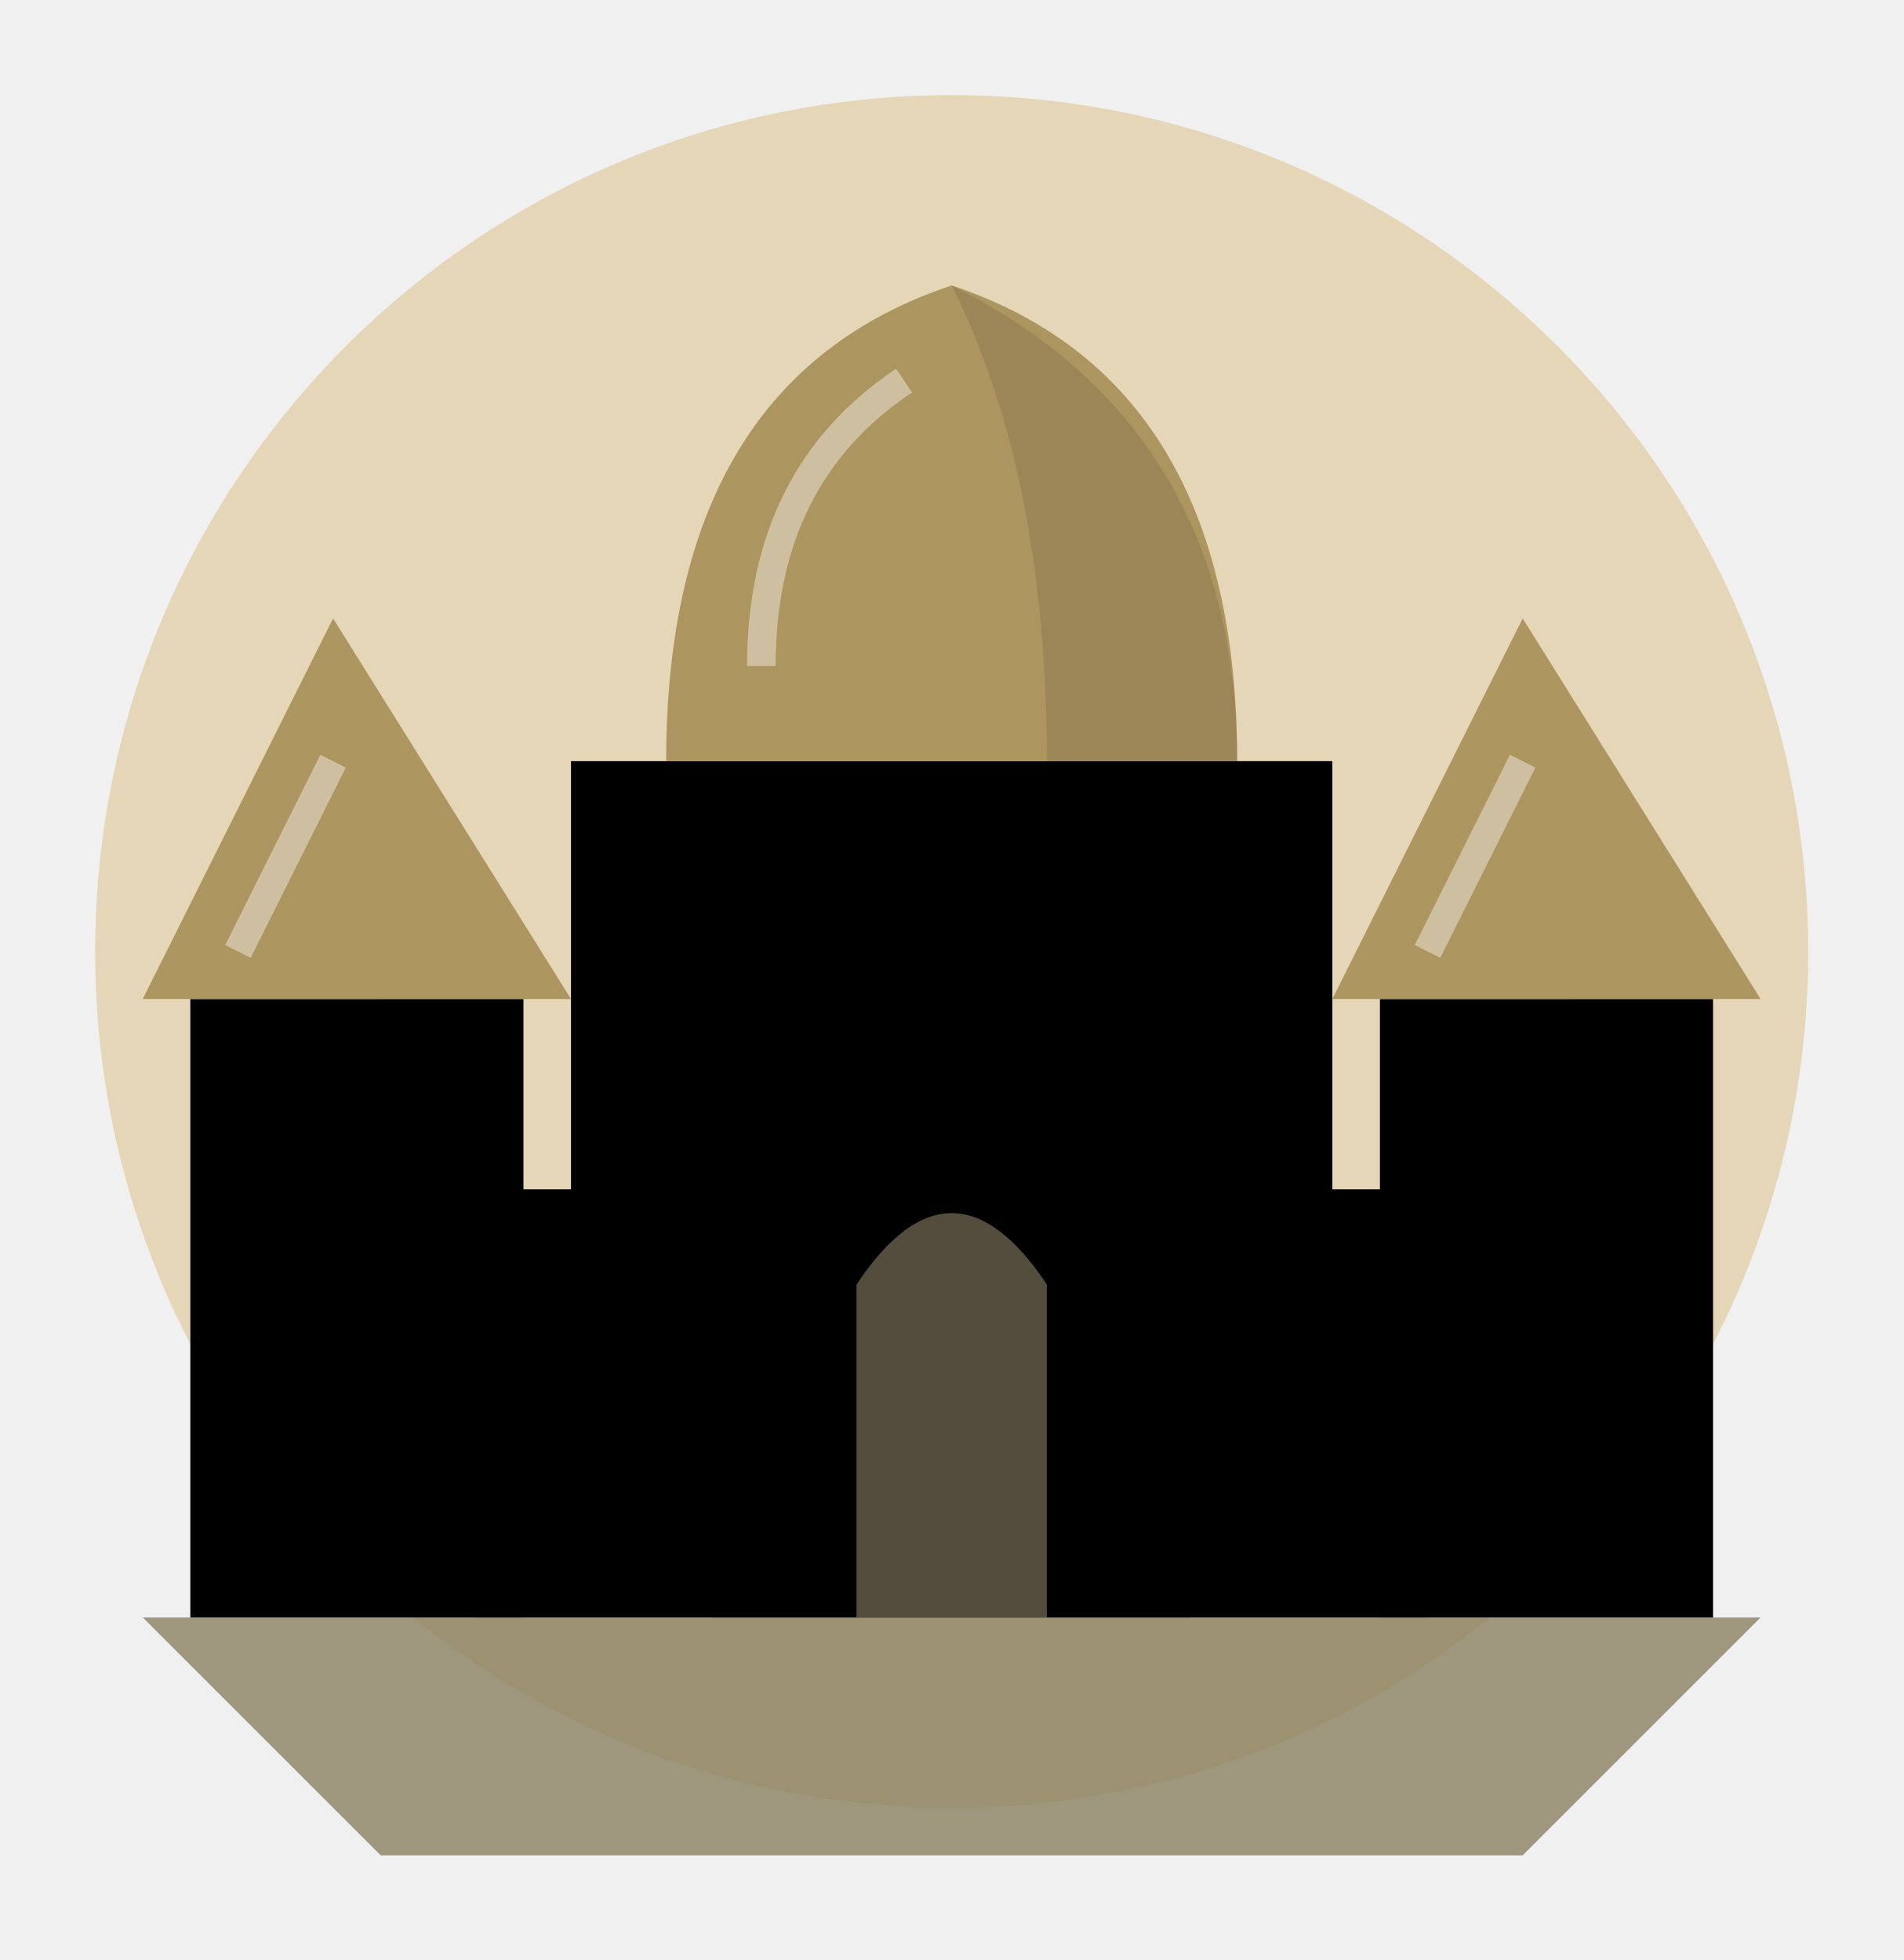
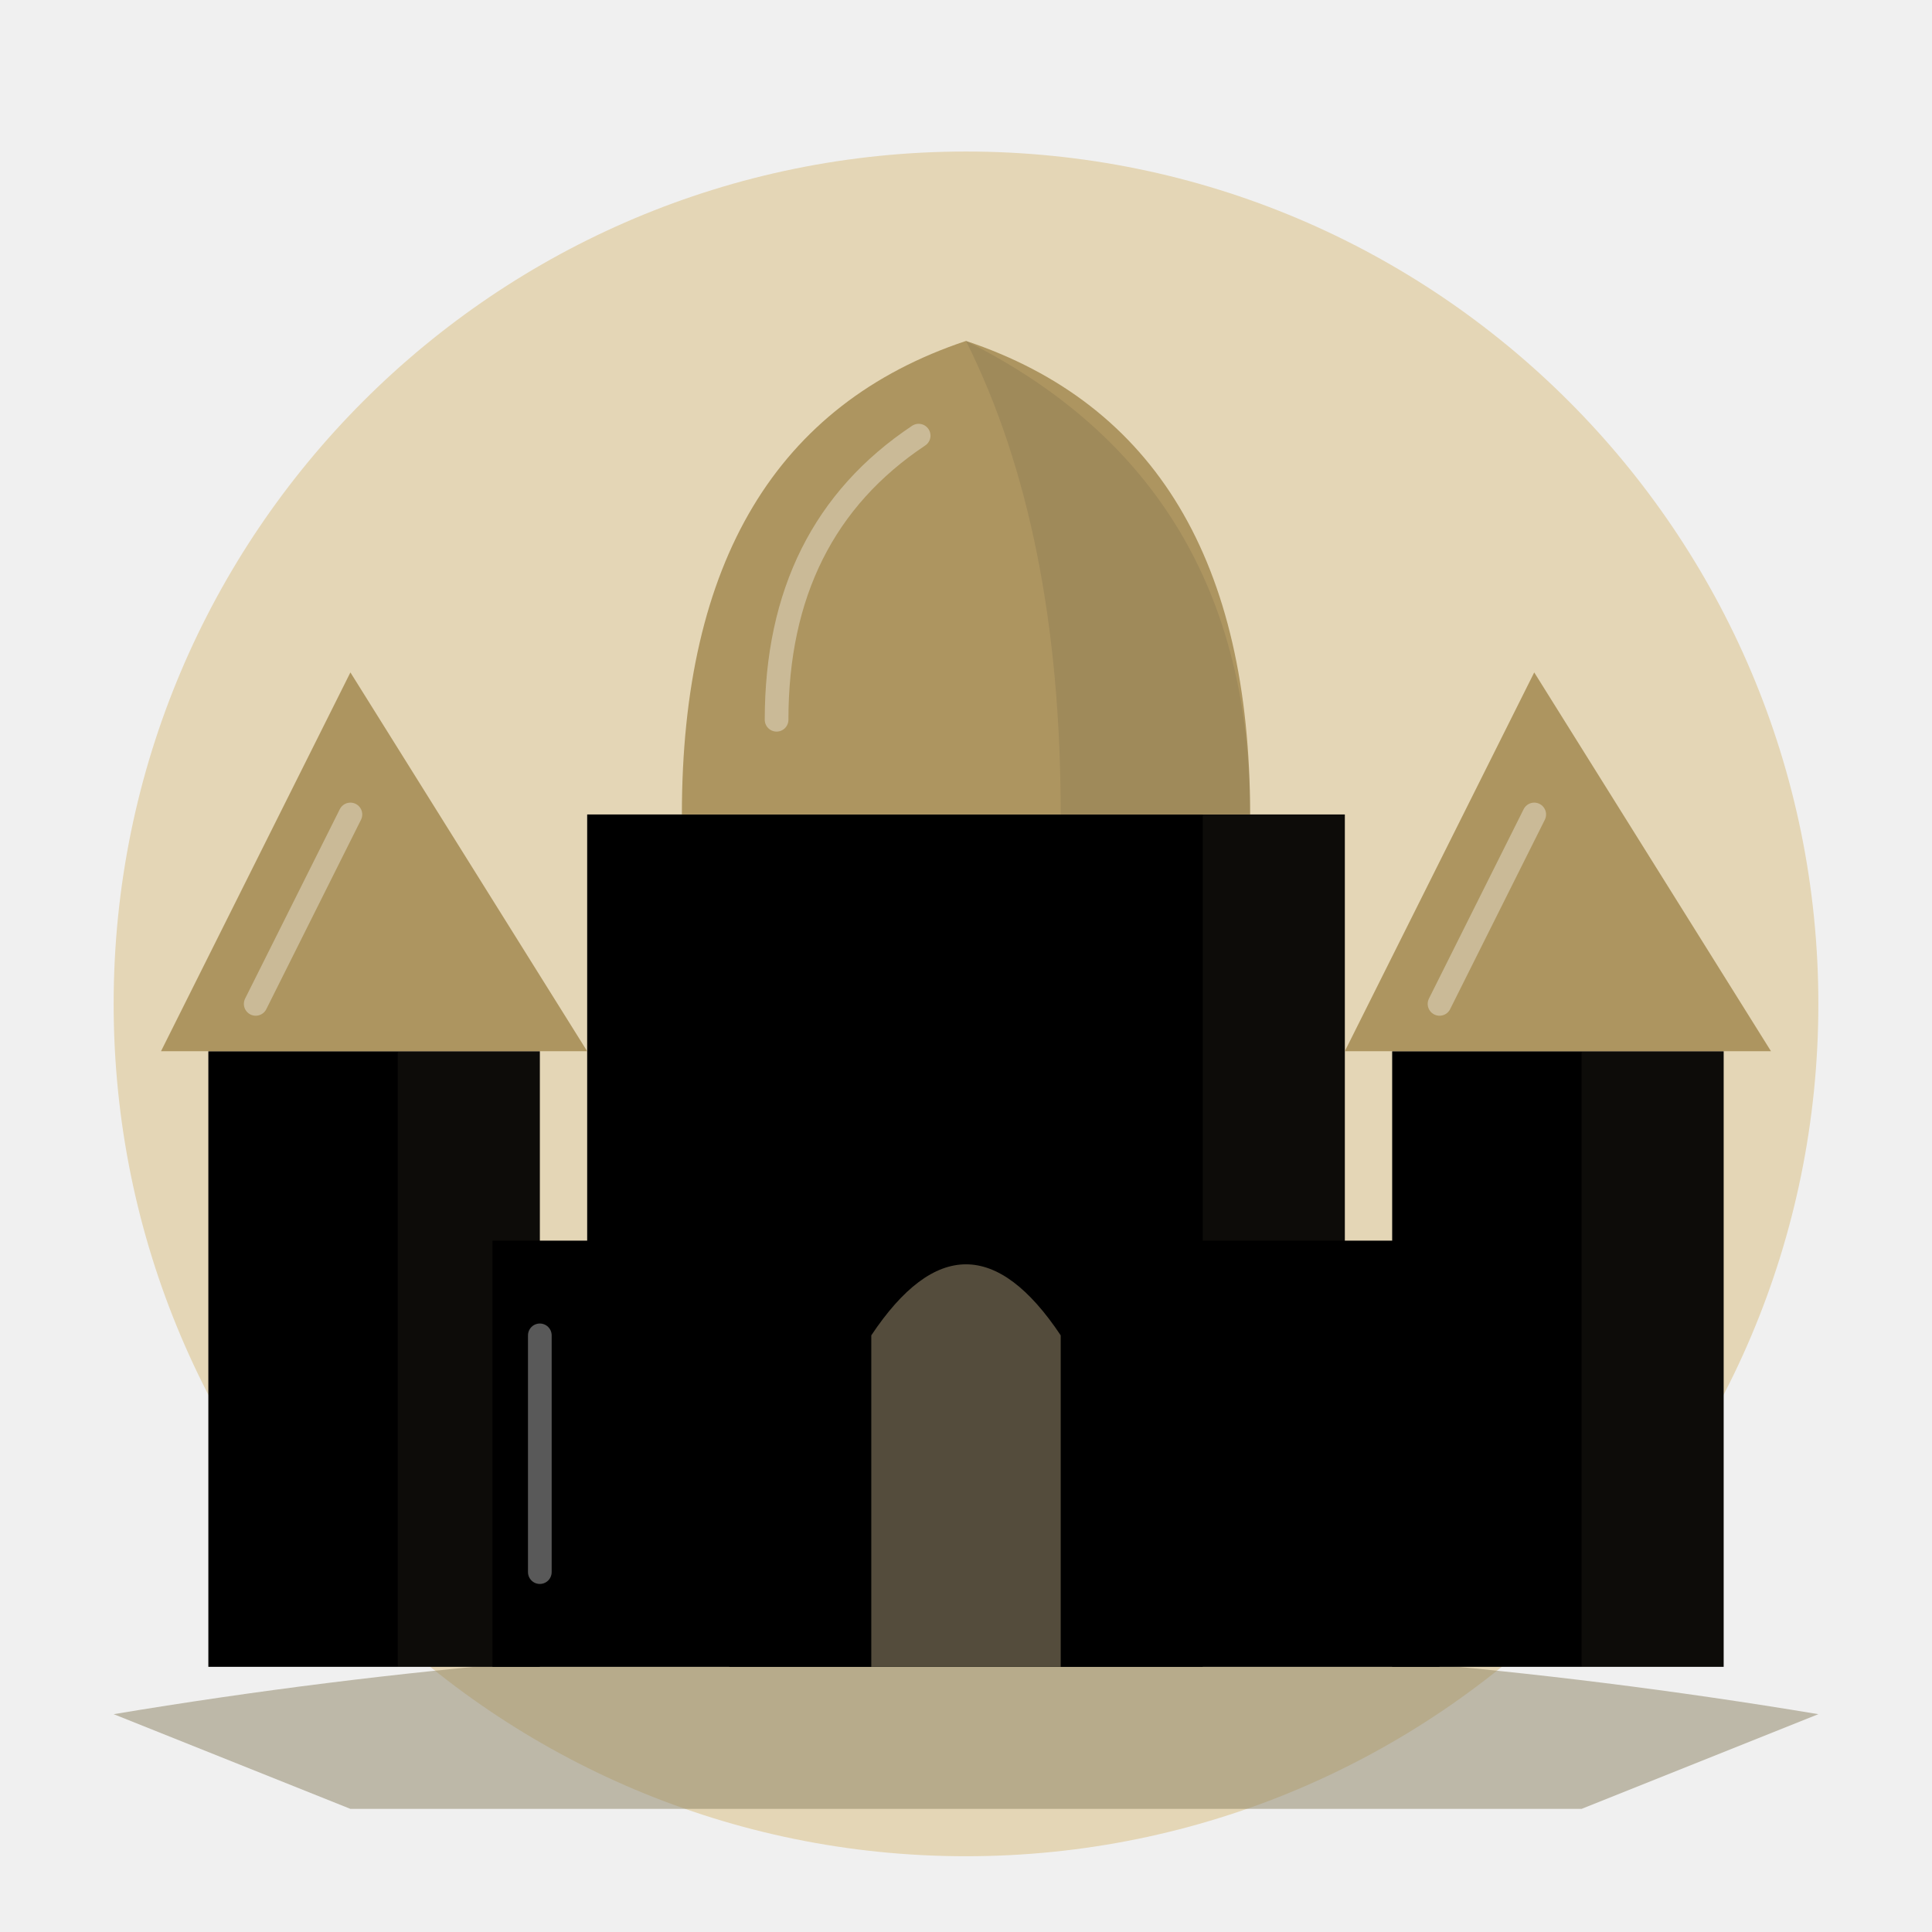
- <svg xmlns="http://www.w3.org/2000/svg" viewBox="-5 -9.5 10 10.3">
-   <g transform="scale(.25)">
+ <svg xmlns="http://www.w3.org/2000/svg" viewBox="-5.1 -9.8 10.2 10.2">
+   <g transform="scale(.25)" stroke-linecap="round" stroke-linejoin="round">
    <g transform="translate(-20 -38)">
      <circle cx="20" cy="20" r="18" fill="#e4d6b6" />
-       <path d="M3 34 L37 34 L32 39 H8 Z" fill="#8a8060" stroke="none" opacity=".8" />
-       <path d="M4 34V21H11V34 M29 34V21H36V34 M12 33V16H28V33" stroke-linecap="butt" />
+       <path d="M2 35Q20 32 38 35L33 37H7Z" fill="#8a8060" stroke="none" opacity=".5" />
+       <path d="M4 34V21H11V34 M29 34V21H36V34 M12 33V16H28V33" />
      <path d="M3 21L7 13L12 21ZM28 21L32 13L37 21Z" fill="#ad9560" />
      <path d="M14 16Q14 8 20 6Q26 8 26 16Z" fill="#ad9560" />
-       <path d="M20 6Q22 10 22 16H26Q26 9 20 6M8 21H11V34H8M25 16H28V33H25M33 21H36V34H33" fill="black" stroke="none" opacity=".1" />
+       <path d="M20 6Q22 10 22 16H26Q26 9 20 6M8 21H11V34H8M25 16H28V33H25M33 21H36V34H33" fill="#544c3c" stroke="none" opacity=".16" />
      <path d="M10 34V25H30V34" />
      <path d="M15 34V26Q20 19 25 26V34" />
      <path d="M18 34V27Q20 24 22 27V34Z" fill="#544c3c" />
      <path d="M20 4 V6" />
      <path d="M6 23V28M9 23V28M31 23V28M34 23V28M15 18V22M25 18V22M18 18V21M22 18V21" fill="none" stroke-width=".8" />
-       <path d="M16 14Q16 10 19 8 M5 20L7 16M30 20L32 16" fill="none" stroke="white" stroke-width=".6" opacity="0.4" />
+       <path d="M16 14Q16 10 19 8M5 20L7 16M30 20L32 16M11 27V32" fill="none" stroke="white" stroke-width=".5" opacity=".35" />
    </g>
  </g>
</svg>
